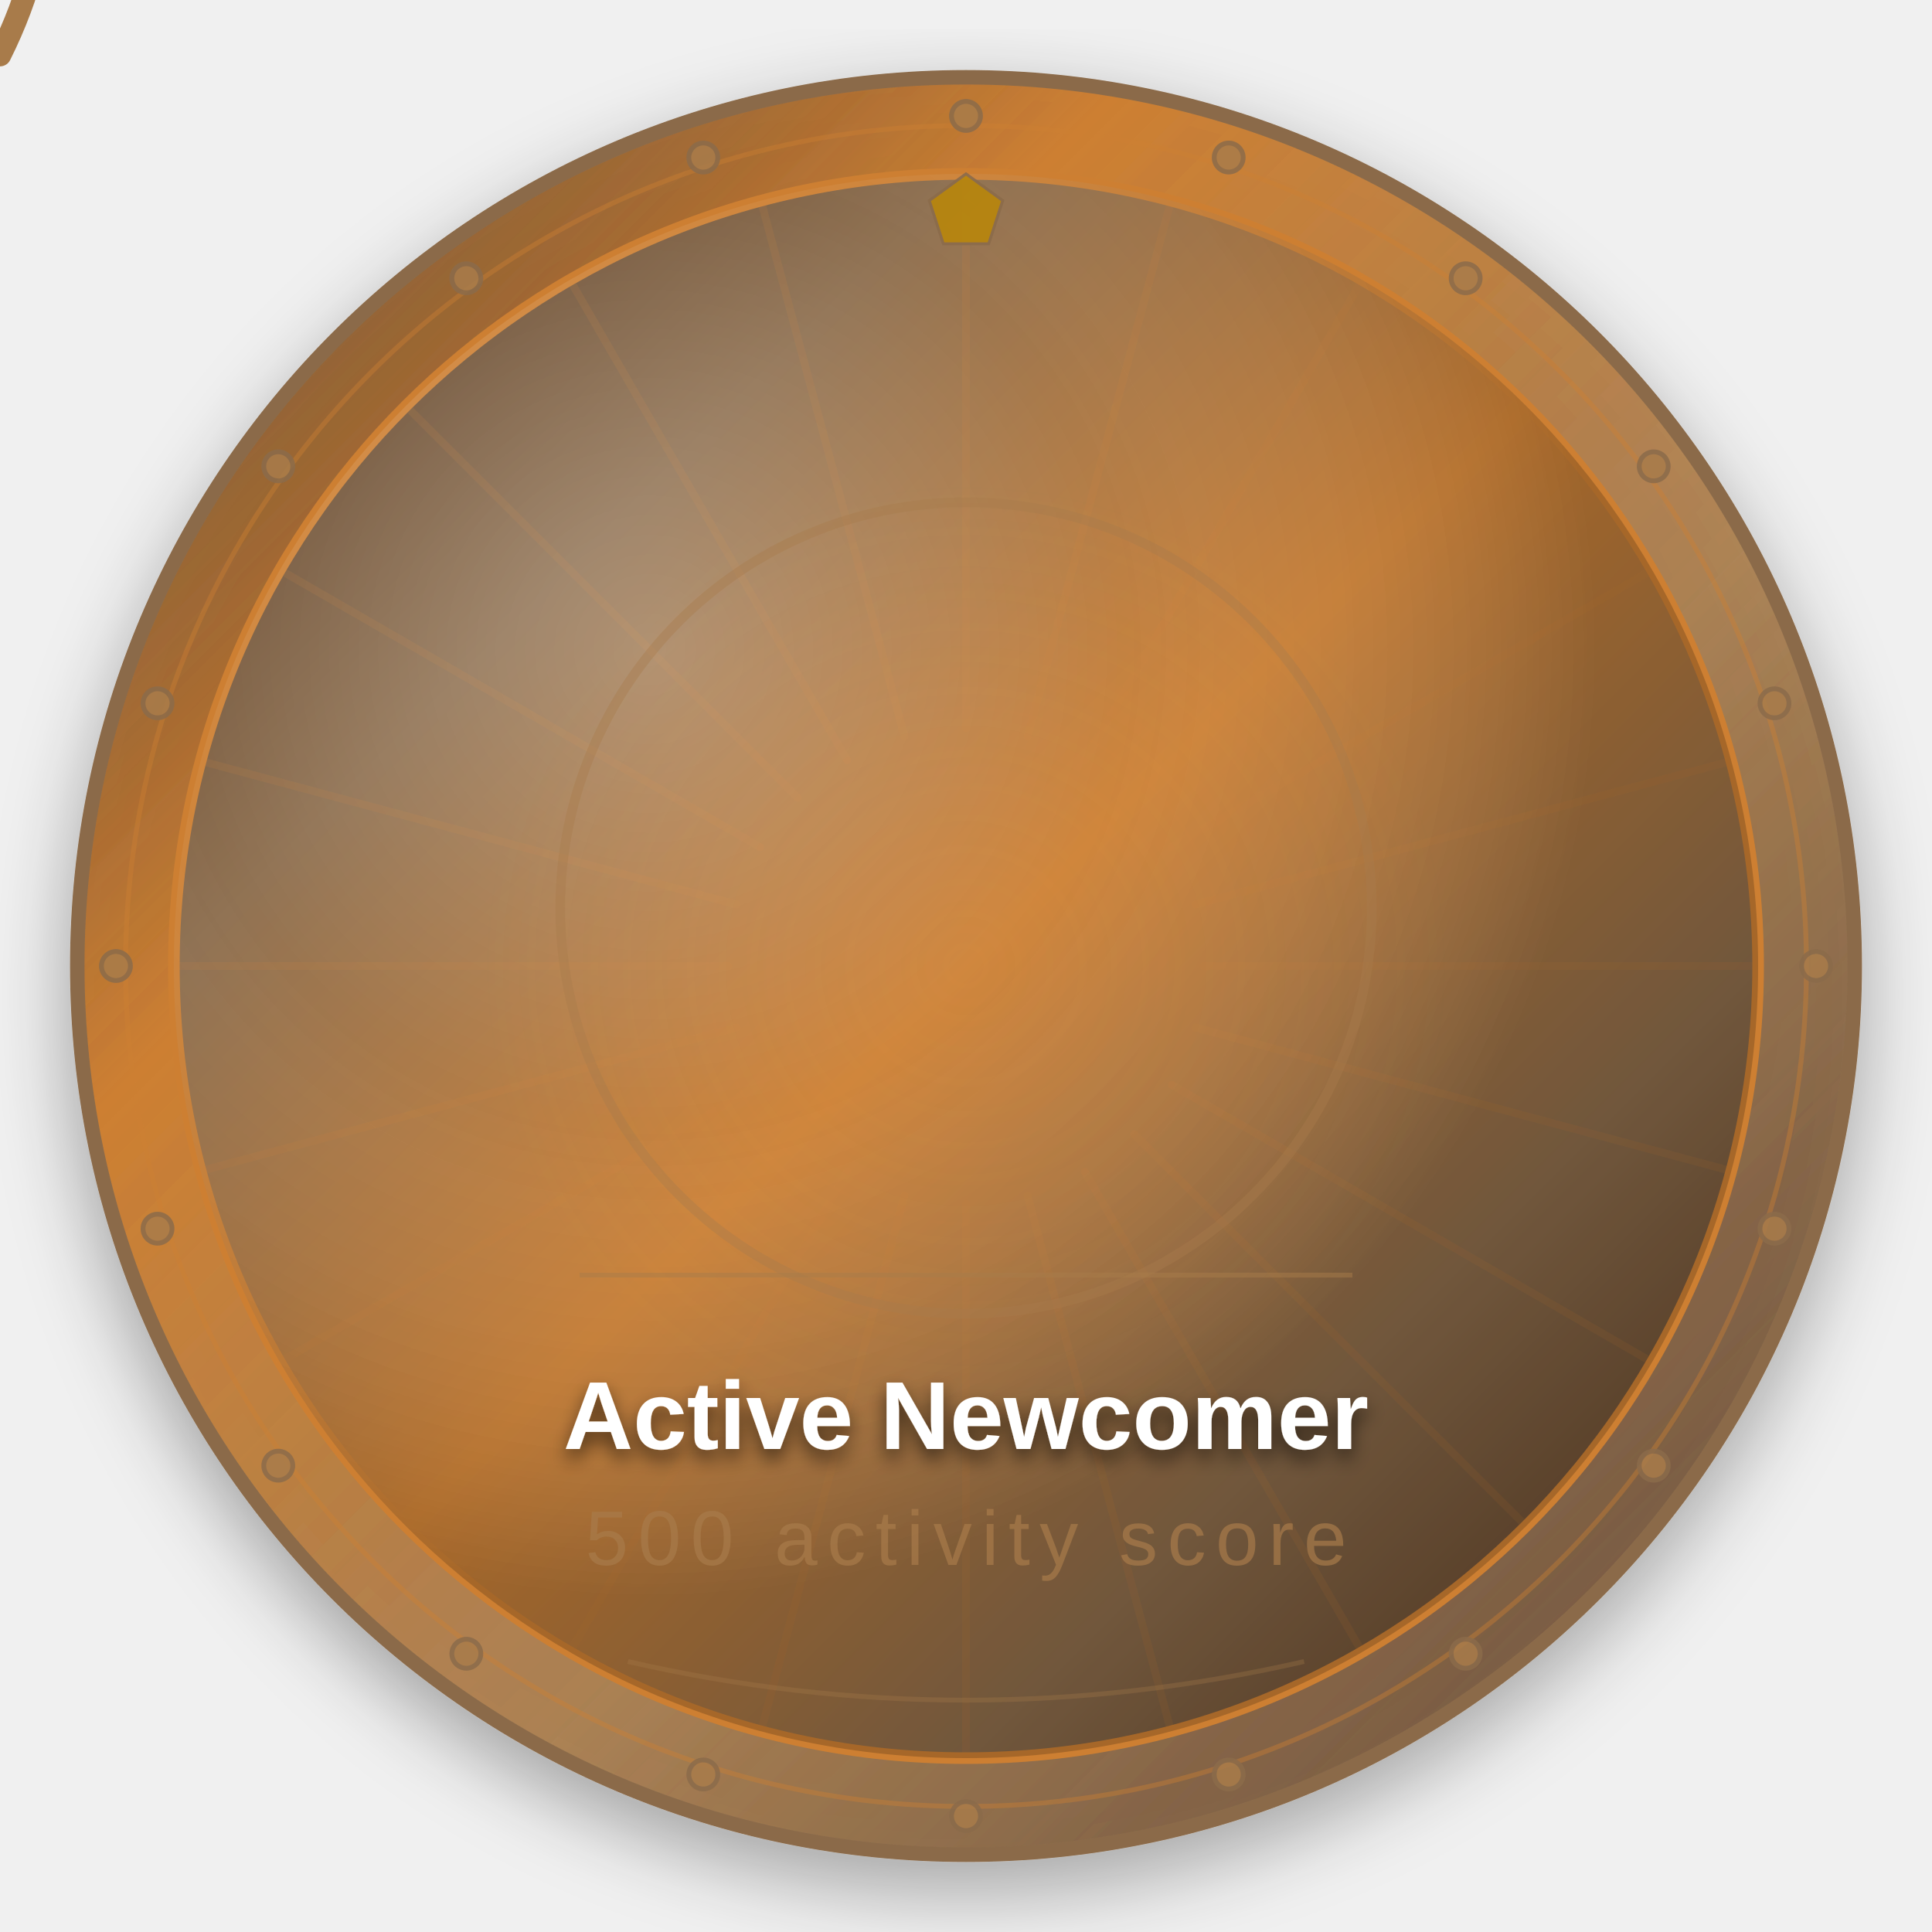
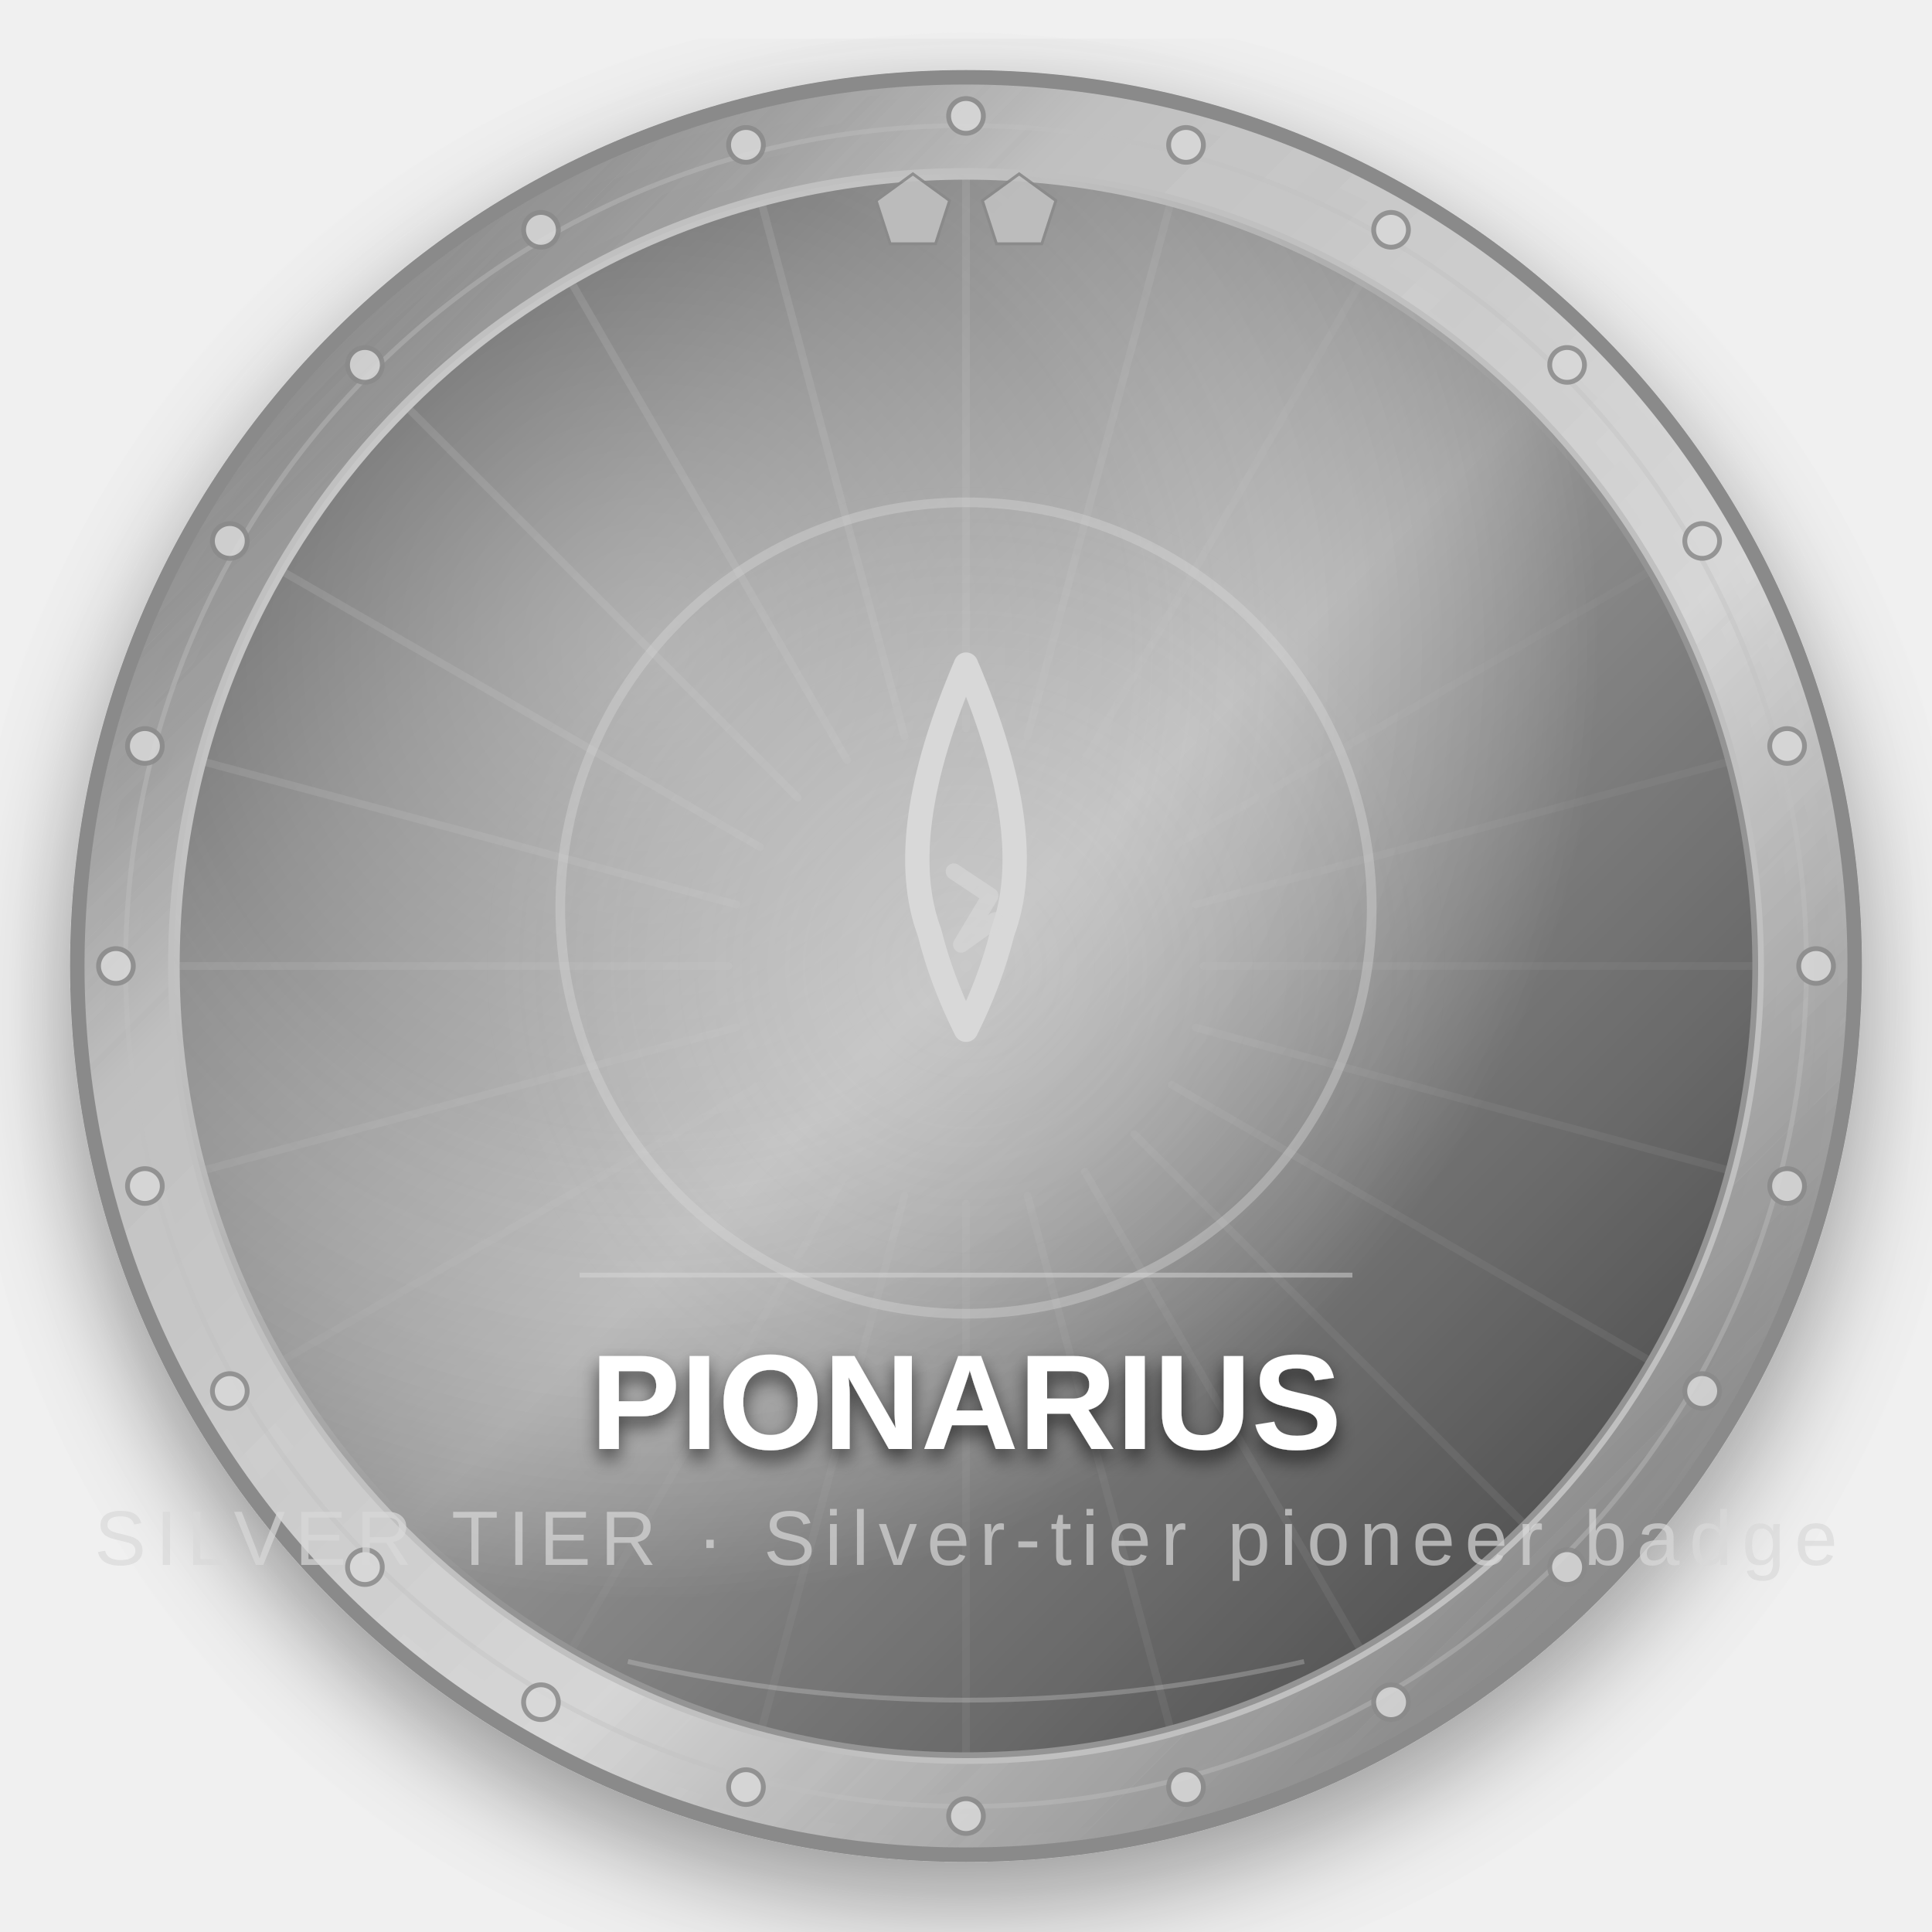
<svg xmlns="http://www.w3.org/2000/svg" viewBox="0 0 200 200" width="200" height="200">
  <defs>
-     <linearGradient id="bg11" x1="0%" y1="0%" x2="100%" y2="100%">
-       <stop offset="0%" style="stop-color:#4A2F1A" />
-       <stop offset="25%" style="stop-color:#8B6B4A" />
-       <stop offset="50%" style="stop-color:#CD7F32" />
-       <stop offset="75%" style="stop-color:#8B6B4A" />
-       <stop offset="100%" style="stop-color:#4A2F1A" />
+     <linearGradient id="b11" x1="0%" y1="0%" x2="100%" y2="100%">
+       <stop offset="0%" stop-color="#4A4A4A" />
+       <stop offset="25%" stop-color="#8A8A8A" />
+       <stop offset="50%" stop-color="#C0C0C0" />
+       <stop offset="75%" stop-color="#8A8A8A" />
+       <stop offset="100%" stop-color="#4A4A4A" />
    </linearGradient>
-     <linearGradient id="ring11" x1="0%" y1="0%" x2="100%" y2="100%">
-       <stop offset="0%" style="stop-color:#4A2F1A;stop-opacity:0.8" />
-       <stop offset="30%" style="stop-color:#CD7F32;stop-opacity:1" />
-       <stop offset="60%" style="stop-color:#A87B4A;stop-opacity:0.9" />
-       <stop offset="100%" style="stop-color:#4A2F1A;stop-opacity:0.8" />
+     <linearGradient id="r11" x1="0%" y1="0%" x2="100%" y2="100%">
+       <stop offset="0%" stop-color="#4A4A4A" stop-opacity="0.8" />
+       <stop offset="30%" stop-color="#C0C0C0" stop-opacity="1" />
+       <stop offset="60%" stop-color="#D8D8D8" stop-opacity="0.9" />
+       <stop offset="100%" stop-color="#4A4A4A" stop-opacity="0.8" />
    </linearGradient>
-     <radialGradient id="shine11" cx="30%" cy="30%" r="60%">
-       <stop offset="0%" style="stop-color:#fff;stop-opacity:0.24" />
-       <stop offset="50%" style="stop-color:#fff;stop-opacity:0.05" />
-       <stop offset="100%" style="stop-color:#000;stop-opacity:0.19" />
+     <radialGradient id="s11" cx="30%" cy="30%" r="60%">
+       <stop offset="0%" stop-color="#fff" stop-opacity="0.28" />
+       <stop offset="50%" stop-color="#fff" stop-opacity="0.05" />
+       <stop offset="100%" stop-color="#000" stop-opacity="0.23" />
    </radialGradient>
-     <radialGradient id="core11" cx="50%" cy="50%" r="50%">
-       <stop offset="0%" style="stop-color:#CD7F32;stop-opacity:0.12" />
-       <stop offset="100%" style="stop-color:#CD7F32;stop-opacity:0" />
+     <radialGradient id="c11" cx="50%" cy="50%" r="50%">
+       <stop offset="0%" stop-color="#E8E8E8" stop-opacity="0.12" />
+       <stop offset="100%" stop-color="#E8E8E8" stop-opacity="0" />
    </radialGradient>
-     <filter id="shadow11" x="-30%" y="-30%" width="160%" height="160%">
-       <feDropShadow dx="0" dy="3" stdDeviation="4" flood-color="#000" flood-opacity="0.35" />
+     <filter id="sh11" x="-30%" y="-30%" width="160%" height="160%">
+       <feDropShadow dx="0" dy="4" stdDeviation="5" flood-color="#000" flood-opacity="0.4" />
    </filter>
  </defs>
-   <circle cx="100" cy="100" r="92" fill="url(#ring11)" stroke="#8B6B4A" stroke-width="1.5" filter="url(#shadow11)" />
-   <circle cx="100" cy="100" r="87" fill="none" stroke="#CD7F32" stroke-width="0.5" opacity="0.4" />
-   <circle cx="100" cy="100" r="82" fill="url(#bg11)" stroke="#CD7F32" stroke-width="1.2" />
-   <line x1="124.6" y1="100" x2="182" y2="100" stroke="#CD7F32" stroke-width="0.8" opacity="0.14" stroke-linecap="round" />
-   <line x1="123.762" y1="106.367" x2="179.206" y2="121.223" stroke="#CD7F32" stroke-width="0.8" opacity="0.14" stroke-linecap="round" />
-   <line x1="121.304" y1="112.3" x2="171.014" y2="141" stroke="#CD7F32" stroke-width="0.8" opacity="0.14" stroke-linecap="round" />
-   <line x1="117.395" y1="117.395" x2="157.983" y2="157.983" stroke="#CD7F32" stroke-width="0.8" opacity="0.14" stroke-linecap="round" />
-   <line x1="112.3" y1="121.304" x2="141" y2="171.014" stroke="#CD7F32" stroke-width="0.8" opacity="0.14" stroke-linecap="round" />
-   <line x1="106.367" y1="123.762" x2="121.223" y2="179.206" stroke="#CD7F32" stroke-width="0.8" opacity="0.14" stroke-linecap="round" />
-   <line x1="100" y1="124.6" x2="100" y2="182" stroke="#CD7F32" stroke-width="0.8" opacity="0.14" stroke-linecap="round" />
-   <line x1="93.633" y1="123.762" x2="78.777" y2="179.206" stroke="#CD7F32" stroke-width="0.8" opacity="0.14" stroke-linecap="round" />
-   <line x1="87.7" y1="121.304" x2="59" y2="171.014" stroke="#CD7F32" stroke-width="0.8" opacity="0.14" stroke-linecap="round" />
-   <line x1="82.605" y1="117.395" x2="42.017" y2="157.983" stroke="#CD7F32" stroke-width="0.8" opacity="0.14" stroke-linecap="round" />
-   <line x1="78.696" y1="112.3" x2="28.986" y2="141" stroke="#CD7F32" stroke-width="0.8" opacity="0.14" stroke-linecap="round" />
-   <line x1="76.238" y1="106.367" x2="20.794" y2="121.223" stroke="#CD7F32" stroke-width="0.8" opacity="0.14" stroke-linecap="round" />
-   <line x1="75.4" y1="100" x2="18" y2="100" stroke="#CD7F32" stroke-width="0.8" opacity="0.14" stroke-linecap="round" />
-   <line x1="76.238" y1="93.633" x2="20.794" y2="78.777" stroke="#CD7F32" stroke-width="0.8" opacity="0.14" stroke-linecap="round" />
-   <line x1="78.696" y1="87.7" x2="28.986" y2="59" stroke="#CD7F32" stroke-width="0.8" opacity="0.14" stroke-linecap="round" />
-   <line x1="82.605" y1="82.605" x2="42.017" y2="42.017" stroke="#CD7F32" stroke-width="0.8" opacity="0.14" stroke-linecap="round" />
-   <line x1="87.7" y1="78.696" x2="59" y2="28.986" stroke="#CD7F32" stroke-width="0.8" opacity="0.14" stroke-linecap="round" />
-   <line x1="93.633" y1="76.238" x2="78.777" y2="20.794" stroke="#CD7F32" stroke-width="0.8" opacity="0.14" stroke-linecap="round" />
-   <line x1="100" y1="75.4" x2="100" y2="18" stroke="#CD7F32" stroke-width="0.8" opacity="0.14" stroke-linecap="round" />
-   <line x1="106.367" y1="76.238" x2="121.223" y2="20.794" stroke="#CD7F32" stroke-width="0.8" opacity="0.14" stroke-linecap="round" />
-   <line x1="112.3" y1="78.696" x2="141" y2="28.986" stroke="#CD7F32" stroke-width="0.8" opacity="0.14" stroke-linecap="round" />
-   <line x1="117.395" y1="82.605" x2="157.983" y2="42.017" stroke="#CD7F32" stroke-width="0.8" opacity="0.14" stroke-linecap="round" />
-   <line x1="121.304" y1="87.7" x2="171.014" y2="59" stroke="#CD7F32" stroke-width="0.8" opacity="0.14" stroke-linecap="round" />
-   <line x1="123.762" y1="93.633" x2="179.206" y2="78.777" stroke="#CD7F32" stroke-width="0.8" opacity="0.14" stroke-linecap="round" />
-   <circle cx="100" cy="100" r="50" fill="url(#core11)" />
-   <circle cx="100" cy="100" r="82" fill="url(#shine11)" />
-   <circle cx="100" cy="12" r="1.5" fill="#A87B4A" stroke="#8B6B4A" stroke-width="0.5" opacity="0.85" />
-   <circle cx="127.193" cy="16.307" r="1.5" fill="#A87B4A" stroke="#8B6B4A" stroke-width="0.5" opacity="0.85" />
-   <circle cx="151.725" cy="28.807" r="1.5" fill="#A87B4A" stroke="#8B6B4A" stroke-width="0.5" opacity="0.85" />
-   <circle cx="171.193" cy="48.275" r="1.5" fill="#A87B4A" stroke="#8B6B4A" stroke-width="0.5" opacity="0.85" />
-   <circle cx="183.693" cy="72.807" r="1.5" fill="#A87B4A" stroke="#8B6B4A" stroke-width="0.5" opacity="0.85" />
-   <circle cx="188" cy="100" r="1.5" fill="#A87B4A" stroke="#8B6B4A" stroke-width="0.5" opacity="0.85" />
-   <circle cx="183.693" cy="127.193" r="1.5" fill="#A87B4A" stroke="#8B6B4A" stroke-width="0.5" opacity="0.85" />
-   <circle cx="171.193" cy="151.725" r="1.5" fill="#A87B4A" stroke="#8B6B4A" stroke-width="0.5" opacity="0.85" />
-   <circle cx="151.725" cy="171.193" r="1.5" fill="#A87B4A" stroke="#8B6B4A" stroke-width="0.5" opacity="0.85" />
-   <circle cx="127.193" cy="183.693" r="1.5" fill="#A87B4A" stroke="#8B6B4A" stroke-width="0.5" opacity="0.85" />
-   <circle cx="100" cy="188" r="1.5" fill="#A87B4A" stroke="#8B6B4A" stroke-width="0.5" opacity="0.85" />
-   <circle cx="72.807" cy="183.693" r="1.5" fill="#A87B4A" stroke="#8B6B4A" stroke-width="0.5" opacity="0.85" />
-   <circle cx="48.275" cy="171.193" r="1.5" fill="#A87B4A" stroke="#8B6B4A" stroke-width="0.5" opacity="0.85" />
-   <circle cx="28.807" cy="151.725" r="1.5" fill="#A87B4A" stroke="#8B6B4A" stroke-width="0.5" opacity="0.85" />
-   <circle cx="16.307" cy="127.193" r="1.5" fill="#A87B4A" stroke="#8B6B4A" stroke-width="0.5" opacity="0.85" />
-   <circle cx="12" cy="100" r="1.5" fill="#A87B4A" stroke="#8B6B4A" stroke-width="0.5" opacity="0.85" />
-   <circle cx="16.307" cy="72.807" r="1.5" fill="#A87B4A" stroke="#8B6B4A" stroke-width="0.5" opacity="0.85" />
-   <circle cx="28.807" cy="48.275" r="1.5" fill="#A87B4A" stroke="#8B6B4A" stroke-width="0.5" opacity="0.85" />
-   <circle cx="48.275" cy="28.807" r="1.5" fill="#A87B4A" stroke="#8B6B4A" stroke-width="0.5" opacity="0.85" />
-   <circle cx="72.807" cy="16.307" r="1.5" fill="#A87B4A" stroke="#8B6B4A" stroke-width="0.5" opacity="0.85" />
-   <polygon points="100,18 103.804,20.764 102.351,25.236 97.649,25.236 96.196,20.764" fill="#B8860B" stroke="#8B6B4A" stroke-width="0.3" opacity="0.9" />
-   <circle cx="100" cy="94" r="42" fill="none" stroke="#A87B4A" stroke-width="1" opacity="0.4" />
+   <circle cx="100" cy="100" r="96" fill="none" stroke="#E8E8E8" stroke-width="1.2" opacity="0.2" filter="url(#sh11)" />
+   <circle cx="100" cy="100" r="92" fill="url(#r11)" stroke="#8A8A8A" stroke-width="1.5" filter="url(#sh11)" />
+   <circle cx="100" cy="100" r="87" fill="none" stroke="#C0C0C0" stroke-width="0.5" opacity="0.4" />
+   <circle cx="100" cy="100" r="82" fill="url(#b11)" stroke="#C0C0C0" stroke-width="1.2" />
+   <line x1="124.6" y1="100" x2="182" y2="100" stroke="#C0C0C0" stroke-width="0.8" opacity="0.18" stroke-linecap="round" />
+   <line x1="123.762" y1="106.367" x2="179.206" y2="121.223" stroke="#C0C0C0" stroke-width="0.8" opacity="0.18" stroke-linecap="round" />
+   <line x1="121.304" y1="112.3" x2="171.014" y2="141" stroke="#C0C0C0" stroke-width="0.8" opacity="0.18" stroke-linecap="round" />
+   <line x1="117.395" y1="117.395" x2="157.983" y2="157.983" stroke="#C0C0C0" stroke-width="0.8" opacity="0.18" stroke-linecap="round" />
+   <line x1="112.3" y1="121.304" x2="141" y2="171.014" stroke="#C0C0C0" stroke-width="0.8" opacity="0.18" stroke-linecap="round" />
+   <line x1="106.367" y1="123.762" x2="121.223" y2="179.206" stroke="#C0C0C0" stroke-width="0.8" opacity="0.18" stroke-linecap="round" />
+   <line x1="100" y1="124.6" x2="100" y2="182" stroke="#C0C0C0" stroke-width="0.8" opacity="0.18" stroke-linecap="round" />
+   <line x1="93.633" y1="123.762" x2="78.777" y2="179.206" stroke="#C0C0C0" stroke-width="0.8" opacity="0.18" stroke-linecap="round" />
+   <line x1="87.7" y1="121.304" x2="59" y2="171.014" stroke="#C0C0C0" stroke-width="0.8" opacity="0.18" stroke-linecap="round" />
+   <line x1="82.605" y1="117.395" x2="42.017" y2="157.983" stroke="#C0C0C0" stroke-width="0.8" opacity="0.18" stroke-linecap="round" />
+   <line x1="78.696" y1="112.3" x2="28.986" y2="141" stroke="#C0C0C0" stroke-width="0.8" opacity="0.18" stroke-linecap="round" />
+   <line x1="76.238" y1="106.367" x2="20.794" y2="121.223" stroke="#C0C0C0" stroke-width="0.8" opacity="0.18" stroke-linecap="round" />
+   <line x1="75.4" y1="100" x2="18" y2="100" stroke="#C0C0C0" stroke-width="0.8" opacity="0.18" stroke-linecap="round" />
+   <line x1="76.238" y1="93.633" x2="20.794" y2="78.777" stroke="#C0C0C0" stroke-width="0.8" opacity="0.18" stroke-linecap="round" />
+   <line x1="78.696" y1="87.7" x2="28.986" y2="59" stroke="#C0C0C0" stroke-width="0.8" opacity="0.18" stroke-linecap="round" />
+   <line x1="82.605" y1="82.605" x2="42.017" y2="42.017" stroke="#C0C0C0" stroke-width="0.8" opacity="0.18" stroke-linecap="round" />
+   <line x1="87.7" y1="78.696" x2="59" y2="28.986" stroke="#C0C0C0" stroke-width="0.8" opacity="0.18" stroke-linecap="round" />
+   <line x1="93.633" y1="76.238" x2="78.777" y2="20.794" stroke="#C0C0C0" stroke-width="0.8" opacity="0.18" stroke-linecap="round" />
+   <line x1="100" y1="75.4" x2="100" y2="18" stroke="#C0C0C0" stroke-width="0.8" opacity="0.18" stroke-linecap="round" />
+   <line x1="106.367" y1="76.238" x2="121.223" y2="20.794" stroke="#C0C0C0" stroke-width="0.8" opacity="0.18" stroke-linecap="round" />
+   <line x1="112.3" y1="78.696" x2="141" y2="28.986" stroke="#C0C0C0" stroke-width="0.8" opacity="0.18" stroke-linecap="round" />
+   <line x1="117.395" y1="82.605" x2="157.983" y2="42.017" stroke="#C0C0C0" stroke-width="0.8" opacity="0.18" stroke-linecap="round" />
+   <line x1="121.304" y1="87.7" x2="171.014" y2="59" stroke="#C0C0C0" stroke-width="0.8" opacity="0.18" stroke-linecap="round" />
+   <line x1="123.762" y1="93.633" x2="179.206" y2="78.777" stroke="#C0C0C0" stroke-width="0.8" opacity="0.18" stroke-linecap="round" />
+   <circle cx="100" cy="100" r="50" fill="url(#c11)" />
+   <circle cx="100" cy="100" r="82" fill="url(#s11)" />
+   <circle cx="100" cy="12" r="1.8" fill="#D8D8D8" stroke="#8A8A8A" stroke-width="0.5" opacity="0.85" />
+   <circle cx="122.776" cy="14.999" r="1.8" fill="#D8D8D8" stroke="#8A8A8A" stroke-width="0.5" opacity="0.85" />
+   <circle cx="144" cy="23.79" r="1.8" fill="#D8D8D8" stroke="#8A8A8A" stroke-width="0.5" opacity="0.85" />
+   <circle cx="162.225" cy="37.775" r="1.8" fill="#D8D8D8" stroke="#8A8A8A" stroke-width="0.5" opacity="0.85" />
+   <circle cx="176.21" cy="56" r="1.8" fill="#D8D8D8" stroke="#8A8A8A" stroke-width="0.5" opacity="0.85" />
+   <circle cx="185.001" cy="77.224" r="1.8" fill="#D8D8D8" stroke="#8A8A8A" stroke-width="0.5" opacity="0.85" />
+   <circle cx="188" cy="100" r="1.8" fill="#D8D8D8" stroke="#8A8A8A" stroke-width="0.5" opacity="0.85" />
+   <circle cx="185.001" cy="122.776" r="1.8" fill="#D8D8D8" stroke="#8A8A8A" stroke-width="0.5" opacity="0.85" />
+   <circle cx="176.21" cy="144" r="1.8" fill="#D8D8D8" stroke="#8A8A8A" stroke-width="0.5" opacity="0.85" />
+   <circle cx="162.225" cy="162.225" r="1.8" fill="#D8D8D8" stroke="#8A8A8A" stroke-width="0.5" opacity="0.85" />
+   <circle cx="144" cy="176.21" r="1.8" fill="#D8D8D8" stroke="#8A8A8A" stroke-width="0.5" opacity="0.85" />
+   <circle cx="122.776" cy="185.001" r="1.8" fill="#D8D8D8" stroke="#8A8A8A" stroke-width="0.5" opacity="0.85" />
+   <circle cx="100" cy="188" r="1.8" fill="#D8D8D8" stroke="#8A8A8A" stroke-width="0.5" opacity="0.85" />
+   <circle cx="77.224" cy="185.001" r="1.8" fill="#D8D8D8" stroke="#8A8A8A" stroke-width="0.5" opacity="0.85" />
+   <circle cx="56" cy="176.21" r="1.8" fill="#D8D8D8" stroke="#8A8A8A" stroke-width="0.5" opacity="0.85" />
+   <circle cx="37.775" cy="162.225" r="1.8" fill="#D8D8D8" stroke="#8A8A8A" stroke-width="0.5" opacity="0.85" />
+   <circle cx="23.79" cy="144" r="1.8" fill="#D8D8D8" stroke="#8A8A8A" stroke-width="0.5" opacity="0.85" />
+   <circle cx="14.999" cy="122.776" r="1.8" fill="#D8D8D8" stroke="#8A8A8A" stroke-width="0.5" opacity="0.85" />
+   <circle cx="12" cy="100" r="1.8" fill="#D8D8D8" stroke="#8A8A8A" stroke-width="0.5" opacity="0.85" />
+   <circle cx="14.999" cy="77.224" r="1.8" fill="#D8D8D8" stroke="#8A8A8A" stroke-width="0.5" opacity="0.85" />
+   <circle cx="23.79" cy="56" r="1.8" fill="#D8D8D8" stroke="#8A8A8A" stroke-width="0.5" opacity="0.85" />
+   <circle cx="37.775" cy="37.775" r="1.8" fill="#D8D8D8" stroke="#8A8A8A" stroke-width="0.5" opacity="0.85" />
+   <circle cx="56" cy="23.79" r="1.8" fill="#D8D8D8" stroke="#8A8A8A" stroke-width="0.5" opacity="0.85" />
+   <circle cx="77.224" cy="14.999" r="1.8" fill="#D8D8D8" stroke="#8A8A8A" stroke-width="0.5" opacity="0.85" />
+   <polygon points="94.5,18 98.304,20.764 96.851,25.236 92.149,25.236 90.696,20.764" fill="#C0C0C0" stroke="#8A8A8A" stroke-width="0.3" opacity="0.9" />
+   <polygon points="105.5,18 109.304,20.764 107.851,25.236 103.149,25.236 101.696,20.764" fill="#C0C0C0" stroke="#8A8A8A" stroke-width="0.3" opacity="0.9" />
+   <circle cx="100" cy="94" r="42" fill="none" stroke="#D8D8D8" stroke-width="1" opacity="0.4" />
  <g>
-     <g transform="translate(0,-6)">
-       <path d="M0 -23.4 Q7.02 -7.02 3.51 2.34 Q2.34 7.02 0 11.7 Q-2.34 7.02 -3.51 2.34 Q-7.02 -7.02 0 -23.4Z" fill="none" stroke="#A87B4A" stroke-width="2.34" stroke-linejoin="round" />
-       <path d="M-1.17 -3.51 L2.34 -1.17 L-0.468 3.51 L2.808 1.17" fill="none" stroke="#A87B4A" stroke-width="1.56" stroke-linecap="round" stroke-linejoin="round" opacity="0.6" />
+     <g transform="translate(100,94)">
+       <path d="M0 -25.2 Q7.56 -7.56 3.78 2.52 Q2.52 7.56 0 12.6 Q-2.52 7.56 -3.78 2.52 Q-7.56 -7.56 0 -25.2Z" fill="none" stroke="#D8D8D8" stroke-width="2.52" stroke-linejoin="round" />
+       <path d="M-1.26 -3.78 L2.52 -1.26 L-0.504 3.78 L3.024 1.26" fill="none" stroke="#D8D8D8" stroke-width="1.68" stroke-linecap="round" stroke-linejoin="round" opacity="0.6" />
    </g>
  </g>
-   <line x1="60" y1="132" x2="140" y2="132" stroke="#A87B4A" stroke-width="0.5" opacity="0.5" />
-   <text x="100" y="150" text-anchor="middle" font-size="10" font-weight="bold" fill="#fff" font-family="Arial,sans-serif" filter="drop-shadow(0 1px 1px rgba(0,0,0,0.6))">Active Newcomer</text>
-   <text x="100" y="162" text-anchor="middle" font-size="8" fill="#A87B4A" opacity="0.7" font-family="Arial,sans-serif" letter-spacing="1">500 activity score</text>
-   <path d="M65 172 Q100 180 135 172" fill="none" stroke="#A87B4A" stroke-width="0.5" opacity="0.3" />
+   <line x1="60" y1="132" x2="140" y2="132" stroke="#D8D8D8" stroke-width="0.5" opacity="0.5" />
+   <text x="100" y="150" text-anchor="middle" font-size="14" font-weight="bold" fill="#fff" font-family="Arial,sans-serif" filter="drop-shadow(0 1px 1px rgba(0,0,0,0.6))">PIONARIUS</text>
+   <text x="100" y="162" text-anchor="middle" font-size="8" fill="#D8D8D8" opacity="0.7" font-family="Arial,sans-serif" letter-spacing="1">SILVER TIER · Silver-tier pioneer badge</text>
+   <path d="M65 172 Q100 180 135 172" fill="none" stroke="#D8D8D8" stroke-width="0.5" opacity="0.3" />
</svg>
